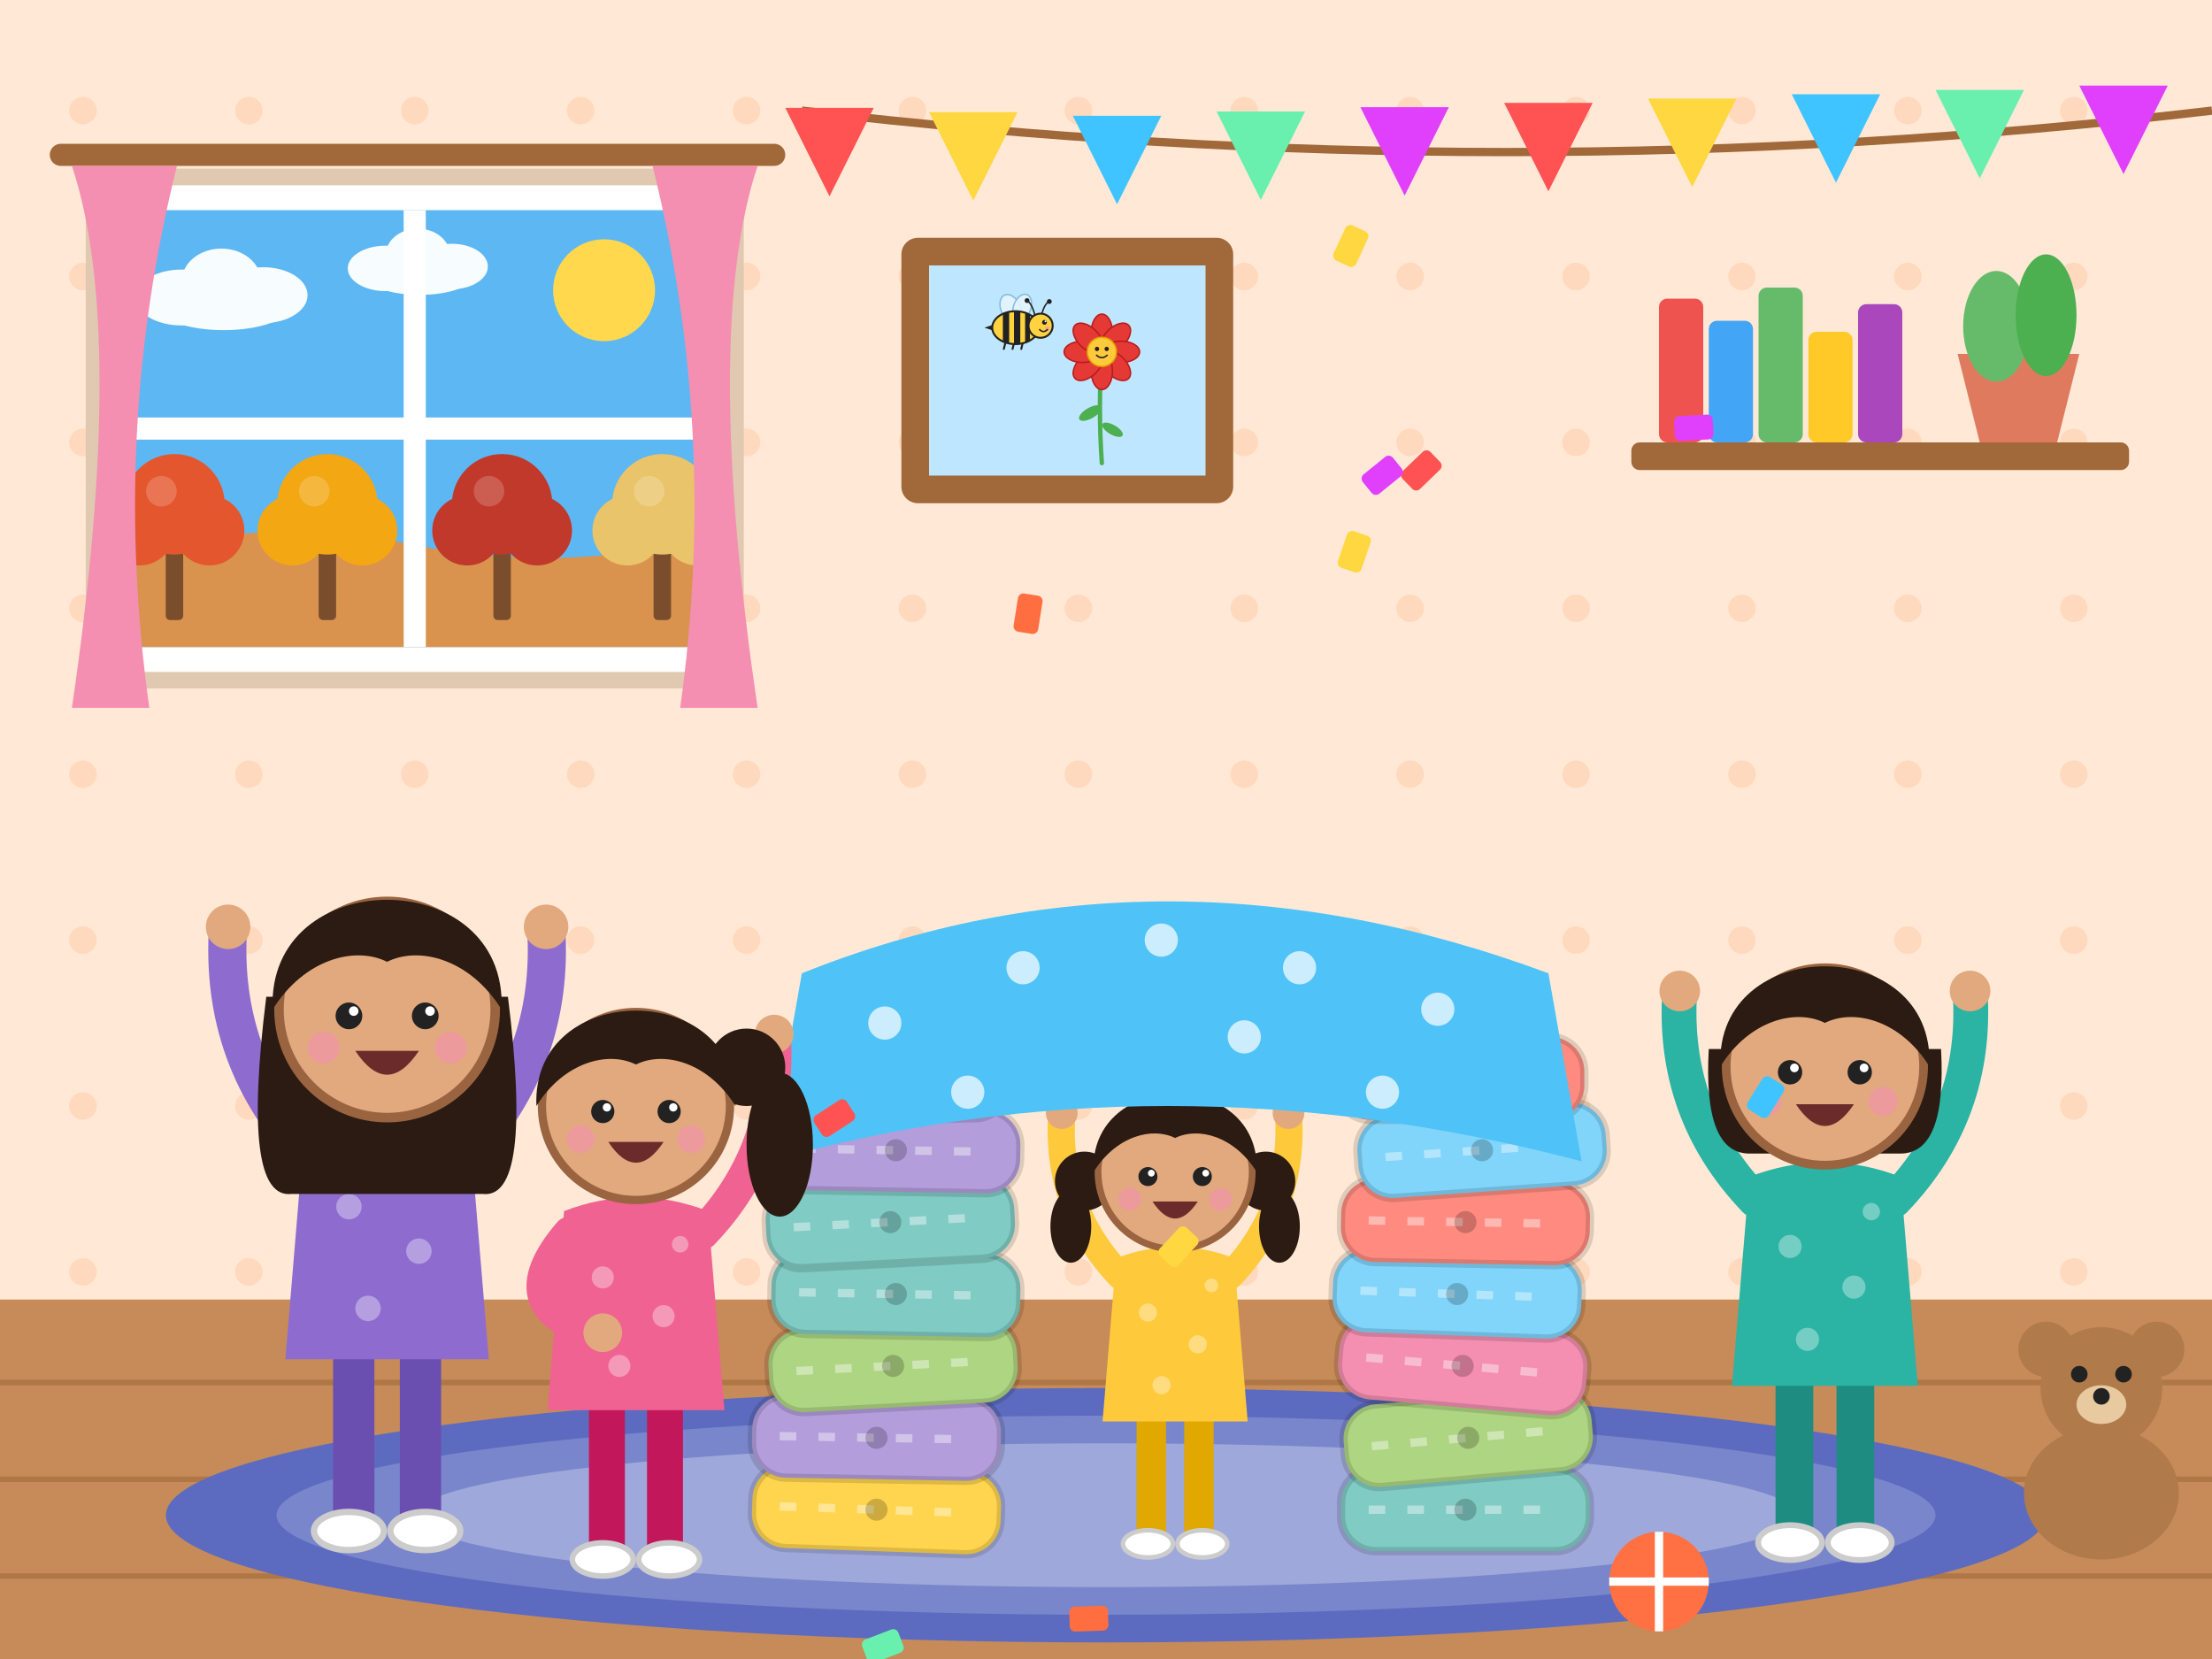
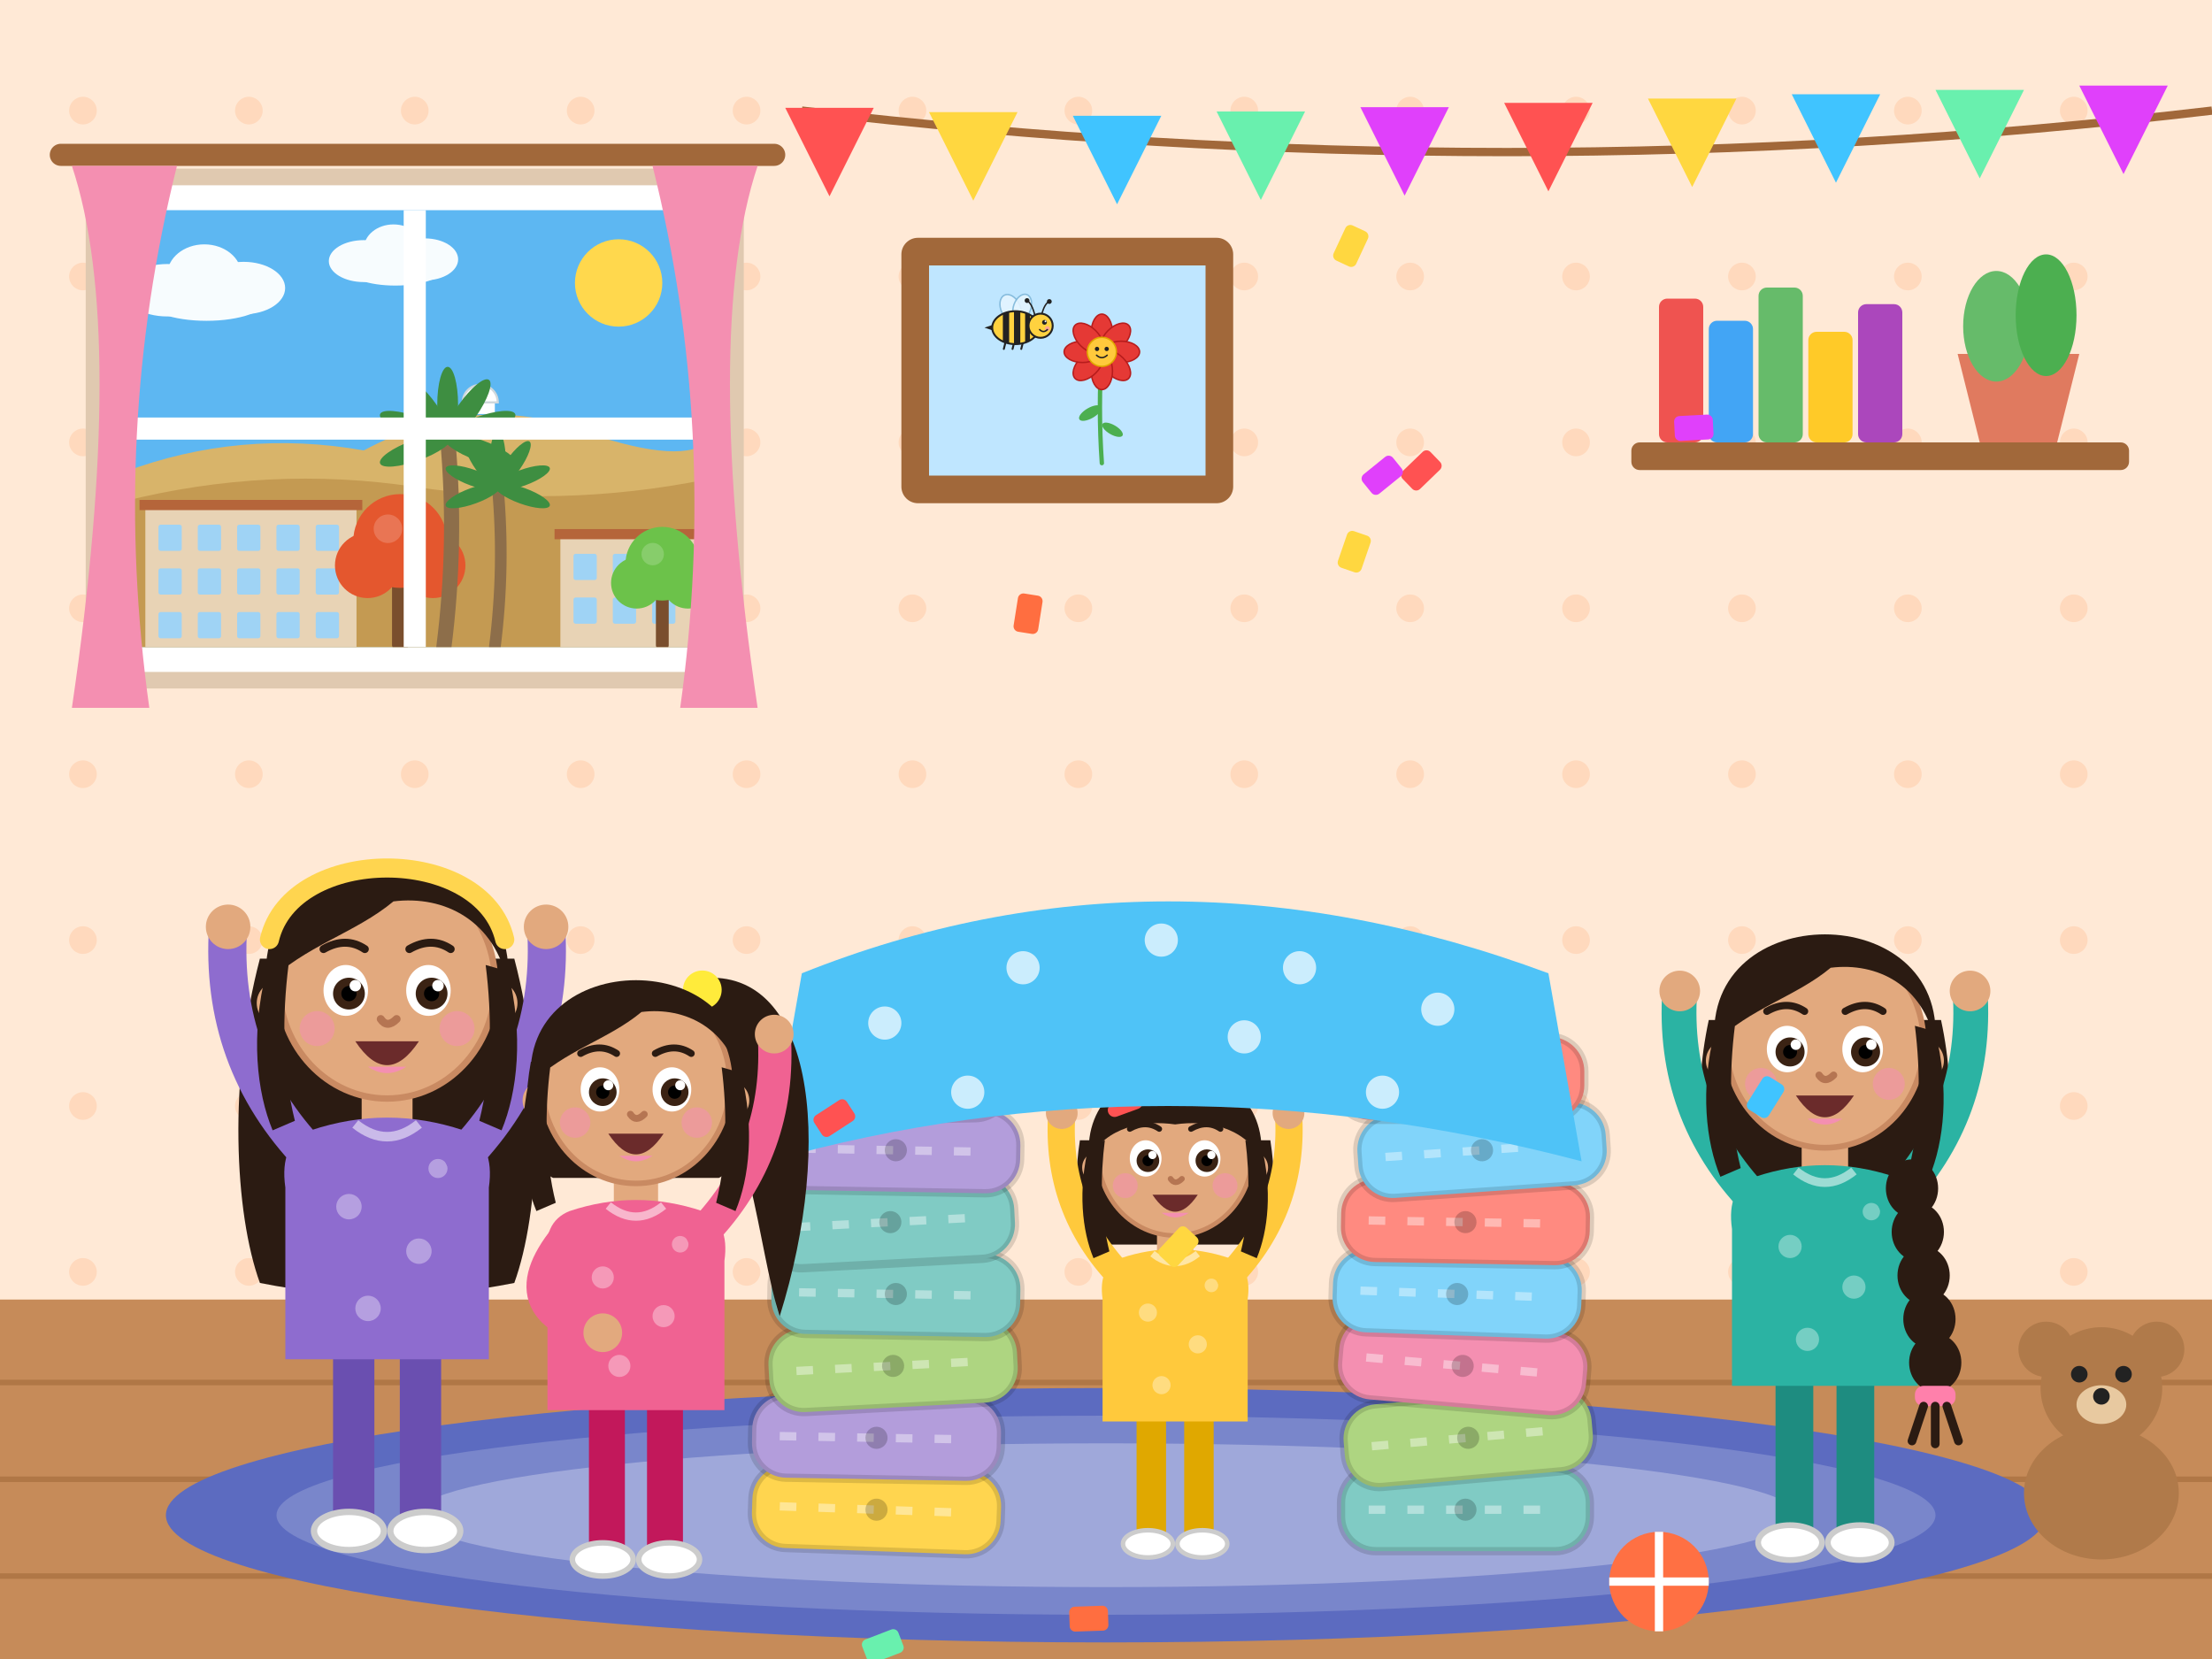
<svg xmlns="http://www.w3.org/2000/svg" viewBox="0 0 800 600">
  <rect width="800" height="600" fill="#FFE9D6" />
  <circle cx="30" cy="40" r="5" fill="#FFD9BD" />
  <circle cx="30" cy="100" r="5" fill="#FFD9BD" />
  <circle cx="30" cy="160" r="5" fill="#FFD9BD" />
  <circle cx="30" cy="220" r="5" fill="#FFD9BD" />
  <circle cx="30" cy="280" r="5" fill="#FFD9BD" />
  <circle cx="30" cy="340" r="5" fill="#FFD9BD" />
  <circle cx="30" cy="400" r="5" fill="#FFD9BD" />
  <circle cx="30" cy="460" r="5" fill="#FFD9BD" />
  <circle cx="90" cy="40" r="5" fill="#FFD9BD" />
  <circle cx="90" cy="100" r="5" fill="#FFD9BD" />
  <circle cx="90" cy="160" r="5" fill="#FFD9BD" />
  <circle cx="90" cy="220" r="5" fill="#FFD9BD" />
  <circle cx="90" cy="280" r="5" fill="#FFD9BD" />
  <circle cx="90" cy="340" r="5" fill="#FFD9BD" />
  <circle cx="90" cy="400" r="5" fill="#FFD9BD" />
  <circle cx="90" cy="460" r="5" fill="#FFD9BD" />
  <circle cx="150" cy="40" r="5" fill="#FFD9BD" />
  <circle cx="150" cy="100" r="5" fill="#FFD9BD" />
  <circle cx="150" cy="160" r="5" fill="#FFD9BD" />
  <circle cx="150" cy="220" r="5" fill="#FFD9BD" />
  <circle cx="150" cy="280" r="5" fill="#FFD9BD" />
  <circle cx="150" cy="340" r="5" fill="#FFD9BD" />
  <circle cx="150" cy="400" r="5" fill="#FFD9BD" />
  <circle cx="150" cy="460" r="5" fill="#FFD9BD" />
  <circle cx="210" cy="40" r="5" fill="#FFD9BD" />
  <circle cx="210" cy="100" r="5" fill="#FFD9BD" />
  <circle cx="210" cy="160" r="5" fill="#FFD9BD" />
  <circle cx="210" cy="220" r="5" fill="#FFD9BD" />
  <circle cx="210" cy="280" r="5" fill="#FFD9BD" />
  <circle cx="210" cy="340" r="5" fill="#FFD9BD" />
  <circle cx="210" cy="400" r="5" fill="#FFD9BD" />
  <circle cx="210" cy="460" r="5" fill="#FFD9BD" />
  <circle cx="270" cy="40" r="5" fill="#FFD9BD" />
  <circle cx="270" cy="100" r="5" fill="#FFD9BD" />
  <circle cx="270" cy="160" r="5" fill="#FFD9BD" />
  <circle cx="270" cy="220" r="5" fill="#FFD9BD" />
  <circle cx="270" cy="280" r="5" fill="#FFD9BD" />
  <circle cx="270" cy="340" r="5" fill="#FFD9BD" />
  <circle cx="270" cy="400" r="5" fill="#FFD9BD" />
  <circle cx="270" cy="460" r="5" fill="#FFD9BD" />
  <circle cx="330" cy="40" r="5" fill="#FFD9BD" />
  <circle cx="330" cy="100" r="5" fill="#FFD9BD" />
  <circle cx="330" cy="160" r="5" fill="#FFD9BD" />
  <circle cx="330" cy="220" r="5" fill="#FFD9BD" />
  <circle cx="330" cy="280" r="5" fill="#FFD9BD" />
  <circle cx="330" cy="340" r="5" fill="#FFD9BD" />
  <circle cx="330" cy="400" r="5" fill="#FFD9BD" />
  <circle cx="330" cy="460" r="5" fill="#FFD9BD" />
  <circle cx="390" cy="40" r="5" fill="#FFD9BD" />
  <circle cx="390" cy="100" r="5" fill="#FFD9BD" />
  <circle cx="390" cy="160" r="5" fill="#FFD9BD" />
  <circle cx="390" cy="220" r="5" fill="#FFD9BD" />
  <circle cx="390" cy="280" r="5" fill="#FFD9BD" />
  <circle cx="390" cy="340" r="5" fill="#FFD9BD" />
  <circle cx="390" cy="400" r="5" fill="#FFD9BD" />
  <circle cx="390" cy="460" r="5" fill="#FFD9BD" />
  <circle cx="450" cy="40" r="5" fill="#FFD9BD" />
  <circle cx="450" cy="100" r="5" fill="#FFD9BD" />
  <circle cx="450" cy="160" r="5" fill="#FFD9BD" />
  <circle cx="450" cy="220" r="5" fill="#FFD9BD" />
  <circle cx="450" cy="280" r="5" fill="#FFD9BD" />
  <circle cx="450" cy="340" r="5" fill="#FFD9BD" />
  <circle cx="450" cy="400" r="5" fill="#FFD9BD" />
  <circle cx="450" cy="460" r="5" fill="#FFD9BD" />
  <circle cx="510" cy="40" r="5" fill="#FFD9BD" />
  <circle cx="510" cy="100" r="5" fill="#FFD9BD" />
  <circle cx="510" cy="160" r="5" fill="#FFD9BD" />
  <circle cx="510" cy="220" r="5" fill="#FFD9BD" />
  <circle cx="510" cy="280" r="5" fill="#FFD9BD" />
  <circle cx="510" cy="340" r="5" fill="#FFD9BD" />
  <circle cx="510" cy="400" r="5" fill="#FFD9BD" />
  <circle cx="510" cy="460" r="5" fill="#FFD9BD" />
  <circle cx="570" cy="40" r="5" fill="#FFD9BD" />
  <circle cx="570" cy="100" r="5" fill="#FFD9BD" />
  <circle cx="570" cy="160" r="5" fill="#FFD9BD" />
  <circle cx="570" cy="220" r="5" fill="#FFD9BD" />
  <circle cx="570" cy="280" r="5" fill="#FFD9BD" />
  <circle cx="570" cy="340" r="5" fill="#FFD9BD" />
  <circle cx="570" cy="400" r="5" fill="#FFD9BD" />
  <circle cx="570" cy="460" r="5" fill="#FFD9BD" />
  <circle cx="630" cy="40" r="5" fill="#FFD9BD" />
  <circle cx="630" cy="100" r="5" fill="#FFD9BD" />
  <circle cx="630" cy="160" r="5" fill="#FFD9BD" />
  <circle cx="630" cy="220" r="5" fill="#FFD9BD" />
  <circle cx="630" cy="280" r="5" fill="#FFD9BD" />
  <circle cx="630" cy="340" r="5" fill="#FFD9BD" />
  <circle cx="630" cy="400" r="5" fill="#FFD9BD" />
  <circle cx="630" cy="460" r="5" fill="#FFD9BD" />
  <circle cx="690" cy="40" r="5" fill="#FFD9BD" />
  <circle cx="690" cy="100" r="5" fill="#FFD9BD" />
  <circle cx="690" cy="160" r="5" fill="#FFD9BD" />
  <circle cx="690" cy="220" r="5" fill="#FFD9BD" />
  <circle cx="690" cy="280" r="5" fill="#FFD9BD" />
  <circle cx="690" cy="340" r="5" fill="#FFD9BD" />
  <circle cx="690" cy="400" r="5" fill="#FFD9BD" />
  <circle cx="690" cy="460" r="5" fill="#FFD9BD" />
  <circle cx="750" cy="40" r="5" fill="#FFD9BD" />
  <circle cx="750" cy="100" r="5" fill="#FFD9BD" />
  <circle cx="750" cy="160" r="5" fill="#FFD9BD" />
  <circle cx="750" cy="220" r="5" fill="#FFD9BD" />
  <circle cx="750" cy="280" r="5" fill="#FFD9BD" />
  <circle cx="750" cy="340" r="5" fill="#FFD9BD" />
  <circle cx="750" cy="400" r="5" fill="#FFD9BD" />
  <circle cx="750" cy="460" r="5" fill="#FFD9BD" />
  <rect x="34" y="64" width="232" height="182" rx="8" fill="#fff" stroke="#E0C9B0" stroke-width="6" />
  <svg x="46" y="76" width="208" height="158" viewBox="0 0 800 600" preserveAspectRatio="xMidYMid slice">
    <rect width="800" height="600" fill="#5DB7F2" />
-     <circle cx="660" cy="110" r="70" fill="#FFD84D" />
-     <g transform="translate(80 120) scale(1.6)" fill="#fff" opacity=".95">
+     <circle cx="680" cy="100" r="60" fill="#FFD84D" />
+     <g transform="translate(60 110) scale(1.5)" fill="#fff" opacity=".95">
      <ellipse cx="0" cy="0" rx="40" ry="24" />
      <ellipse cx="34" cy="-14" rx="34" ry="28" />
      <ellipse cx="70" cy="-2" rx="38" ry="24" />
      <ellipse cx="36" cy="8" rx="56" ry="20" />
    </g>
-     <g transform="translate(360 80) scale(1.3)" fill="#fff" opacity=".95">
+     <g transform="translate(330 70) scale(1.2)" fill="#fff" opacity=".95">
      <ellipse cx="0" cy="0" rx="40" ry="24" />
      <ellipse cx="34" cy="-14" rx="34" ry="28" />
      <ellipse cx="70" cy="-2" rx="38" ry="24" />
      <ellipse cx="36" cy="8" rx="56" ry="20" />
    </g>
-     <path d="M0 470 Q200 420 400 460 T800 450 V600 H0Z" fill="#D9934E" />
-     <g transform="translate(70 560) scale(1.5)">
+     <path d="M0 360 Q160 300 330 330 Q480 250 620 300 T800 320 V600 H0Z" fill="#D8B46A" />
+     <path d="M0 400 Q200 350 400 380 T800 370 V600 H0Z" fill="#C49A52" />
+     <rect x="470" y="262" width="40" height="18" fill="#fff" />
+     <path d="M466 264 a24 24 0 0 1 48 0Z" fill="#fff" stroke="#CFD8DC" stroke-width="3" />
+     <rect x="30" y="410" width="290" height="190" fill="#E8D3B5" />
+     <rect x="22" y="398" width="306" height="14" fill="#B5653A" />
+     <rect x="48" y="432" width="32" height="36" rx="3" fill="#9FD3F5" />
+     <rect x="102" y="432" width="32" height="36" rx="3" fill="#9FD3F5" />
+     <rect x="156" y="432" width="32" height="36" rx="3" fill="#9FD3F5" />
+     <rect x="210" y="432" width="32" height="36" rx="3" fill="#9FD3F5" />
+     <rect x="264" y="432" width="32" height="36" rx="3" fill="#9FD3F5" />
+     <rect x="48" y="492" width="32" height="36" rx="3" fill="#9FD3F5" />
+     <rect x="102" y="492" width="32" height="36" rx="3" fill="#9FD3F5" />
+     <rect x="156" y="492" width="32" height="36" rx="3" fill="#9FD3F5" />
+     <rect x="210" y="492" width="32" height="36" rx="3" fill="#9FD3F5" />
+     <rect x="264" y="492" width="32" height="36" rx="3" fill="#9FD3F5" />
+     <rect x="48" y="552" width="32" height="36" rx="3" fill="#9FD3F5" />
+     <rect x="102" y="552" width="32" height="36" rx="3" fill="#9FD3F5" />
+     <rect x="156" y="552" width="32" height="36" rx="3" fill="#9FD3F5" />
+     <rect x="210" y="552" width="32" height="36" rx="3" fill="#9FD3F5" />
+     <rect x="264" y="552" width="32" height="36" rx="3" fill="#9FD3F5" />
+     <rect x="600" y="450" width="200" height="150" fill="#E8D3B5" />
+     <rect x="592" y="438" width="216" height="14" fill="#B5653A" />
+     <rect x="618" y="472" width="32" height="36" rx="3" fill="#9FD3F5" />
+     <rect x="672" y="472" width="32" height="36" rx="3" fill="#9FD3F5" />
+     <rect x="726" y="472" width="32" height="36" rx="3" fill="#9FD3F5" />
+     <rect x="618" y="532" width="32" height="36" rx="3" fill="#9FD3F5" />
+     <rect x="672" y="532" width="32" height="36" rx="3" fill="#9FD3F5" />
+     <rect x="726" y="532" width="32" height="36" rx="3" fill="#9FD3F5" />
+     <g transform="translate(380 600) scale(1.4)">
      <rect x="-8" y="-72" width="16" height="74" rx="4" fill="#7A4E2D" />
      <circle cx="0" cy="-104" r="46" fill="#E4572E" />
      <circle cx="-32" cy="-80" r="32" fill="#E4572E" />
      <circle cx="32" cy="-80" r="32" fill="#E4572E" />
      <circle cx="-12" cy="-116" r="14" fill="#fff" opacity=".18" />
    </g>
-     <g transform="translate(280 560) scale(1.5)">
+     <g transform="translate(440 600) scale(1.3)">
+       <path d="M0 0 Q14 -110 4 -220" fill="none" stroke="#8D6E4A" stroke-width="16" stroke-linecap="round" />
+       <g transform="translate(4 -220)">
+         <ellipse cx="0" cy="-36" rx="11" ry="40" transform="rotate(-110)" fill="#3E8E41" />
+         <ellipse cx="0" cy="-36" rx="11" ry="40" transform="rotate(-70)" fill="#3E8E41" />
+         <ellipse cx="0" cy="-36" rx="11" ry="40" transform="rotate(-35)" fill="#3E8E41" />
+         <ellipse cx="0" cy="-36" rx="11" ry="40" transform="rotate(0)" fill="#3E8E41" />
+         <ellipse cx="0" cy="-36" rx="11" ry="40" transform="rotate(35)" fill="#3E8E41" />
+         <ellipse cx="0" cy="-36" rx="11" ry="40" transform="rotate(70)" fill="#3E8E41" />
+         <ellipse cx="0" cy="-36" rx="11" ry="40" transform="rotate(110)" fill="#3E8E41" />
+       </g>
+     </g>
+     <g transform="translate(510 600) scale(1.0)">
+       <path d="M0 0 Q14 -110 4 -220" fill="none" stroke="#8D6E4A" stroke-width="16" stroke-linecap="round" />
+       <g transform="translate(4 -220)">
+         <ellipse cx="0" cy="-36" rx="11" ry="40" transform="rotate(-110)" fill="#3E8E41" />
+         <ellipse cx="0" cy="-36" rx="11" ry="40" transform="rotate(-70)" fill="#3E8E41" />
+         <ellipse cx="0" cy="-36" rx="11" ry="40" transform="rotate(-35)" fill="#3E8E41" />
+         <ellipse cx="0" cy="-36" rx="11" ry="40" transform="rotate(0)" fill="#3E8E41" />
+         <ellipse cx="0" cy="-36" rx="11" ry="40" transform="rotate(35)" fill="#3E8E41" />
+         <ellipse cx="0" cy="-36" rx="11" ry="40" transform="rotate(70)" fill="#3E8E41" />
+         <ellipse cx="0" cy="-36" rx="11" ry="40" transform="rotate(110)" fill="#3E8E41" />
+       </g>
+     </g>
+     <g transform="translate(740 600) scale(1.1)">
      <rect x="-8" y="-72" width="16" height="74" rx="4" fill="#7A4E2D" />
-       <circle cx="0" cy="-104" r="46" fill="#F3A712" />
-       <circle cx="-32" cy="-80" r="32" fill="#F3A712" />
-       <circle cx="32" cy="-80" r="32" fill="#F3A712" />
-       <circle cx="-12" cy="-116" r="14" fill="#fff" opacity=".18" />
-     </g>
-     <g transform="translate(520 560) scale(1.5)">
-       <rect x="-8" y="-72" width="16" height="74" rx="4" fill="#7A4E2D" />
-       <circle cx="0" cy="-104" r="46" fill="#C0392B" />
-       <circle cx="-32" cy="-80" r="32" fill="#C0392B" />
-       <circle cx="32" cy="-80" r="32" fill="#C0392B" />
-       <circle cx="-12" cy="-116" r="14" fill="#fff" opacity=".18" />
-     </g>
-     <g transform="translate(740 560) scale(1.5)">
-       <rect x="-8" y="-72" width="16" height="74" rx="4" fill="#7A4E2D" />
-       <circle cx="0" cy="-104" r="46" fill="#E9C46A" />
-       <circle cx="-32" cy="-80" r="32" fill="#E9C46A" />
-       <circle cx="32" cy="-80" r="32" fill="#E9C46A" />
+       <circle cx="0" cy="-104" r="46" fill="#6CC24A" />
+       <circle cx="-32" cy="-80" r="32" fill="#6CC24A" />
+       <circle cx="32" cy="-80" r="32" fill="#6CC24A" />
      <circle cx="-12" cy="-116" r="14" fill="#fff" opacity=".18" />
    </g>
  </svg>
  <path d="M150 76 V234 M46 155 H254" stroke="#fff" stroke-width="8" />
  <path d="M22 56 H280" stroke="#A1683A" stroke-width="8" stroke-linecap="round" />
  <path d="M26 60 q20 60 0 196 h28 q-14 -100 10 -196Z" fill="#F48FB1" />
  <path d="M274 60 q-20 60 0 196 h-28 q14 -100 -10 -196Z" fill="#F48FB1" />
  <path d="M290 40 Q545 70 800 40" fill="none" stroke="#A1683A" stroke-width="3" />
  <polygon points="284,39.0 316,39.0 300,71.0" fill="#FF5252" />
  <polygon points="336,40.56 368,40.56 352,72.56" fill="#FFD740" />
  <polygon points="388,41.88 420,41.88 404,73.88" fill="#40C4FF" />
  <polygon points="440,40.32 472,40.32 456,72.32" fill="#69F0AE" />
  <polygon points="492,38.76 524,38.76 508,70.76" fill="#E040FB" />
  <polygon points="544,37.2 576,37.2 560,69.2" fill="#FF5252" />
  <polygon points="596,35.64 628,35.64 612,67.64" fill="#FFD740" />
  <polygon points="648,34.08 680,34.08 664,66.08" fill="#40C4FF" />
  <polygon points="700,32.52 732,32.52 716,64.52" fill="#69F0AE" />
  <polygon points="752,30.96 784,30.96 768,62.96" fill="#E040FB" />
  <rect x="326" y="86" width="120" height="96" rx="6" fill="#A1683A" />
  <rect x="336" y="96" width="100" height="76" fill="#BFE6FF" />
  <g transform="translate(336 96) scale(0.125)">
    <g transform="translate(500 250) scale(1.4)">
      <path d="M0 0 Q-8 115.0 0 230" fill="none" stroke="#4CAF50" stroke-width="9" stroke-linecap="round" />
      <ellipse cx="-24" cy="126.5" rx="26" ry="11" transform="rotate(-30 -24 126.5)" fill="#4CAF50" />
      <ellipse cx="22" cy="161.0" rx="24" ry="10" transform="rotate(30 22 161.0)" fill="#4CAF50" />
      <ellipse cx="0" cy="-40" rx="22" ry="38" transform="rotate(0)" fill="#E53935" stroke="#B71C1C" stroke-width="3" />
      <ellipse cx="0" cy="-40" rx="22" ry="38" transform="rotate(45)" fill="#E53935" stroke="#B71C1C" stroke-width="3" />
      <ellipse cx="0" cy="-40" rx="22" ry="38" transform="rotate(90)" fill="#E53935" stroke="#B71C1C" stroke-width="3" />
      <ellipse cx="0" cy="-40" rx="22" ry="38" transform="rotate(135)" fill="#E53935" stroke="#B71C1C" stroke-width="3" />
      <ellipse cx="0" cy="-40" rx="22" ry="38" transform="rotate(180)" fill="#E53935" stroke="#B71C1C" stroke-width="3" />
      <ellipse cx="0" cy="-40" rx="22" ry="38" transform="rotate(225)" fill="#E53935" stroke="#B71C1C" stroke-width="3" />
      <ellipse cx="0" cy="-40" rx="22" ry="38" transform="rotate(270)" fill="#E53935" stroke="#B71C1C" stroke-width="3" />
      <ellipse cx="0" cy="-40" rx="22" ry="38" transform="rotate(315)" fill="#E53935" stroke="#B71C1C" stroke-width="3" />
      <circle cx="0" cy="0" r="30" fill="#FFC93C" stroke="#E0A800" stroke-width="3" />
      <circle cx="-10" cy="-6" r="4.5" fill="#222" />
      <circle cx="10" cy="-6" r="4.5" fill="#222" />
      <path d="M-11 7 Q0 17 11 7" fill="none" stroke="#222" stroke-width="3" stroke-linecap="round" />
    </g>
    <g transform="translate(250 180) scale(1.4 1.4)">
      <defs>
        <clipPath id="beebody23">
          <ellipse cx="0" cy="0" rx="48" ry="34" />
        </clipPath>
      </defs>
      <ellipse cx="-10" cy="-40" rx="20" ry="30" transform="rotate(-25 -10 -40)" fill="#E3F4FF" opacity=".9" stroke="#7FB7D9" stroke-width="3" />
      <ellipse cx="14" cy="-42" rx="18" ry="28" transform="rotate(20 14 -42)" fill="#E3F4FF" opacity=".9" stroke="#7FB7D9" stroke-width="3" />
      <path d="M-20 28 L-24 44" stroke="#222" stroke-width="4" stroke-linecap="round" />
      <path d="M-2 28 L-6 44" stroke="#222" stroke-width="4" stroke-linecap="round" />
      <path d="M16 28 L12 44" stroke="#222" stroke-width="4" stroke-linecap="round" />
      <polygon points="-46,-6 -64,0 -46,6" fill="#222" />
      <ellipse cx="0" cy="0" rx="48" ry="34" fill="#FFD23F" />
      <g clip-path="url(#beebody23)">
        <rect x="-26" y="-40" width="13" height="80" fill="#222" />
        <rect x="-3" y="-40" width="13" height="80" fill="#222" />
        <rect x="20" y="-40" width="10" height="80" fill="#222" />
      </g>
      <ellipse cx="0" cy="0" rx="48" ry="34" fill="none" stroke="#222" stroke-width="4" />
      <path d="M40 -26 Q34 -50 24 -56" fill="none" stroke="#222" stroke-width="3" />
      <circle cx="24" cy="-56" r="5" fill="#222" />
      <path d="M54 -26 Q60 -50 70 -54" fill="none" stroke="#222" stroke-width="3" />
      <circle cx="70" cy="-54" r="5" fill="#222" />
      <circle cx="52" cy="-4" r="25" fill="#FFD23F" stroke="#222" stroke-width="4" />
      <circle cx="60" cy="-11" r="5" fill="#222" />
      <circle cx="62" cy="-13" r="1.8" fill="#fff" />
      <circle cx="66" cy="2" r="5" fill="#FF9AA8" opacity=".8" />
      <path d="M50 4 Q58 12 66 4" fill="none" stroke="#222" stroke-width="3" stroke-linecap="round" />
    </g>
  </g>
  <rect x="590" y="160" width="180" height="10" rx="3" fill="#A1683A" />
  <rect x="600" y="108" width="16" height="52" rx="3" fill="#EF5350" />
  <rect x="618" y="116" width="16" height="44" rx="3" fill="#42A5F5" />
  <rect x="636" y="104" width="16" height="56" rx="3" fill="#66BB6A" />
  <rect x="654" y="120" width="16" height="40" rx="3" fill="#FFCA28" />
  <rect x="672" y="110" width="16" height="50" rx="3" fill="#AB47BC" />
  <path d="M716 160 L708 128 H752 L744 160Z" fill="#E07A5F" />
  <ellipse cx="722" cy="118" rx="12" ry="20" fill="#66BB6A" />
  <ellipse cx="740" cy="114" rx="11" ry="22" fill="#4CAF50" />
  <rect y="470" width="800" height="130" fill="#C68B59" />
  <path d="M0 500 H800" stroke="#B07746" stroke-width="2" />
  <path d="M0 535 H800" stroke="#B07746" stroke-width="2" />
  <path d="M0 570 H800" stroke="#B07746" stroke-width="2" />
  <ellipse cx="400" cy="548" rx="340" ry="46" fill="#5C6BC0" />
  <ellipse cx="400" cy="548" rx="300" ry="36" fill="#7986CB" />
  <ellipse cx="400" cy="548" rx="250" ry="26" fill="#9FA8DA" />
  <g transform="translate(425 560) scale(0.82)">
+     <g transform="translate(0 -174)">
+       <g fill="#2B1B12">
+         <path d="M-42 -6 C-46 20 -42 38 -30 40 L30 40 C42 38 46 20 42 -6Z" />
+       </g>
+     </g>
    <rect x="-17" y="-62" width="13" height="60" rx="5" fill="#E0A800" />
    <rect x="4" y="-62" width="13" height="60" rx="5" fill="#E0A800" />
    <ellipse cx="-12" cy="-2" rx="11" ry="6" fill="#fff" stroke="#ccc" stroke-width="2" />
    <ellipse cx="12" cy="-2" rx="11" ry="6" fill="#fff" stroke="#ccc" stroke-width="2" />
-     <path d="M-26 -128 Q0 -138 26 -128 L32 -56 L-32 -56Z" fill="#FFC93C" />
+     <rect x="-8" y="-150" width="16" height="26" rx="6" fill="#E2A97E" />
+     <path d="M-24 -128 Q0 -136 24 -128 Q34 -124 32 -110 L32 -56 L-32 -56 L-32 -110 Q-34 -124 -24 -128Z" fill="#FFC93C" />
+     <path d="M-10 -130 Q0 -122 10 -130" fill="none" stroke="#ffffff88" stroke-width="3" />
    <g fill="#fff" opacity=".35">
      <circle cx="-12" cy="-104" r="4" />
      <circle cx="10" cy="-90" r="4" />
      <circle cx="-6" cy="-72" r="4" />
      <circle cx="16" cy="-116" r="3" />
    </g>
    <path d="M-24 -120 Q-52.8 -150 -50 -192" fill="none" stroke="#FFC93C" stroke-width="12" stroke-linecap="round" />
    <circle cx="-50" cy="-192" r="7" fill="#E2A97E" />
    <path d="M24 -120 Q52.8 -150 50 -192" fill="none" stroke="#FFC93C" stroke-width="12" stroke-linecap="round" />
    <circle cx="50" cy="-192" r="7" fill="#E2A97E" />
-     <g transform="translate(0 -166)">
-       <g fill="#2B1B12">
-         <circle cx="-40" cy="4" r="13" />
-         <circle cx="40" cy="4" r="13" />
-         <ellipse cx="-46" cy="24" rx="9" ry="16" />
-         <ellipse cx="46" cy="24" rx="9" ry="16" />
-       </g>
-       <circle r="34" fill="#E2A97E" stroke="#9A6440" stroke-width="3" />
-       <path d="M-36 0 C-38 -46 38 -46 36 0 C26 -16 10 -20 0 -15 C-10 -20 -26 -16 -36 0Z" fill="#2B1B12" />
-       <circle cx="-12" cy="2" r="4.2" fill="#222" />
-       <circle cx="12" cy="2" r="4.2" fill="#222" />
-       <circle cx="-10.5" cy="0.5" r="1.5" fill="#fff" />
-       <circle cx="13.5" cy="0.5" r="1.5" fill="#fff" />
-       <circle cx="-20" cy="12" r="5" fill="#F48FB1" opacity=".6" />
-       <circle cx="20" cy="12" r="5" fill="#F48FB1" opacity=".6" />
-       <path d="M-10 13 Q0 28 10 13Z" fill="#6B2B2B" />
+     <g transform="translate(0 -174)">
+       <circle cx="-34" cy="6" r="7" fill="#E2A97E" />
+       <circle cx="34" cy="6" r="7" fill="#E2A97E" />
+       <ellipse rx="34" ry="36" fill="#E2A97E" stroke="#C98A62" stroke-width="2" />
+       <path d="M-20 -11 q7 -4 13 0 M7 -11 q7 -4 13 0" fill="none" stroke="#2B1B12" stroke-width="2.5" stroke-linecap="round" />
+       <ellipse cx="-13" cy="2" rx="7" ry="8" fill="#fff" />
+       <circle cx="-12" cy="3" r="5" fill="#3B2314" />
+       <circle cx="-12" cy="3" r="2.4" fill="#000" />
+       <circle cx="-10" cy="0.5" r="1.8" fill="#fff" />
+       <ellipse cx="13" cy="2" rx="7" ry="8" fill="#fff" />
+       <circle cx="14" cy="3" r="5" fill="#3B2314" />
+       <circle cx="14" cy="3" r="2.4" fill="#000" />
+       <circle cx="16" cy="0.5" r="1.8" fill="#fff" />
+       <path d="M-2 11 q2 3 5 0" fill="none" stroke="#B57552" stroke-width="2.5" stroke-linecap="round" />
+       <circle cx="-22" cy="14" r="5.5" fill="#F48FB1" opacity=".55" />
+       <circle cx="22" cy="14" r="5.5" fill="#F48FB1" opacity=".55" />
+       <path d="M-10 18 Q0 33 10 18Z" fill="#6B2B2B" />
+       <path d="M-6 26 Q0 30 6 26" fill="#F48FB1" />
+       <g fill="#2B1B12">
+         <path d="M-38 2 C-42 -50 42 -50 38 2 C30 -12 14 -15 0 -13 C-14 -15 -30 -12 -38 2Z" />
+         <path d="M-38 -4 C-43 16 -41 34 -36 46 L-29 43 C-33 27 -33 10 -31 -6Z" />
+         <path d="M38 -4 C43 16 41 34 36 46 L29 43 C33 27 33 10 31 -6Z" />
+       </g>
+       <rect x="-30" y="-24" width="16" height="6" rx="3" fill="#FF5252" transform="rotate(-20 -22 -21)" />
    </g>
  </g>
  <g transform="translate(317 546) rotate(2)">
    <rect x="-45.0" y="-15.0" width="90" height="30" rx="12.5" fill="#FFD54F" stroke="#00000022" stroke-width="3" />
    <path d="M-35.0 0 H35.0" stroke="#ffffff66" stroke-width="3" stroke-dasharray="6 8" />
    <circle r="4" fill="#00000033" />
  </g>
  <g transform="translate(317 520) rotate(1)">
    <rect x="-45.0" y="-15.0" width="90" height="30" rx="12.5" fill="#B39DDB" stroke="#00000022" stroke-width="3" />
    <path d="M-35.0 0 H35.0" stroke="#ffffff66" stroke-width="3" stroke-dasharray="6 8" />
    <circle r="4" fill="#00000033" />
  </g>
  <g transform="translate(323 494) rotate(-3)">
    <rect x="-45.0" y="-15.0" width="90" height="30" rx="12.5" fill="#AED581" stroke="#00000022" stroke-width="3" />
    <path d="M-35.0 0 H35.0" stroke="#ffffff66" stroke-width="3" stroke-dasharray="6 8" />
    <circle r="4" fill="#00000033" />
  </g>
  <g transform="translate(324 468) rotate(1)">
    <rect x="-45.0" y="-15.0" width="90" height="30" rx="12.5" fill="#80CBC4" stroke="#00000022" stroke-width="3" />
    <path d="M-35.0 0 H35.0" stroke="#ffffff66" stroke-width="3" stroke-dasharray="6 8" />
    <circle r="4" fill="#00000033" />
  </g>
  <g transform="translate(322 442) rotate(-3)">
    <rect x="-45.0" y="-15.0" width="90" height="30" rx="12.5" fill="#80CBC4" stroke="#00000022" stroke-width="3" />
    <path d="M-35.0 0 H35.0" stroke="#ffffff66" stroke-width="3" stroke-dasharray="6 8" />
    <circle r="4" fill="#00000033" />
  </g>
  <g transform="translate(324 416) rotate(1)">
    <rect x="-45.0" y="-15.0" width="90" height="30" rx="12.5" fill="#B39DDB" stroke="#00000022" stroke-width="3" />
    <path d="M-35.0 0 H35.0" stroke="#ffffff66" stroke-width="3" stroke-dasharray="6 8" />
    <circle r="4" fill="#00000033" />
  </g>
  <g transform="translate(320 390) rotate(-1)">
    <rect x="-45.0" y="-15.0" width="90" height="30" rx="12.5" fill="#F48FB1" stroke="#00000022" stroke-width="3" />
    <path d="M-35.0 0 H35.0" stroke="#ffffff66" stroke-width="3" stroke-dasharray="6 8" />
    <circle r="4" fill="#00000033" />
  </g>
  <g transform="translate(530 546) rotate(0)">
    <rect x="-45.0" y="-15.0" width="90" height="30" rx="12.5" fill="#80CBC4" stroke="#00000022" stroke-width="3" />
    <path d="M-35.0 0 H35.0" stroke="#ffffff66" stroke-width="3" stroke-dasharray="6 8" />
    <circle r="4" fill="#00000033" />
  </g>
  <g transform="translate(531 520) rotate(-5)">
    <rect x="-45.0" y="-15.0" width="90" height="30" rx="12.5" fill="#AED581" stroke="#00000022" stroke-width="3" />
    <path d="M-35.0 0 H35.0" stroke="#ffffff66" stroke-width="3" stroke-dasharray="6 8" />
    <circle r="4" fill="#00000033" />
  </g>
  <g transform="translate(529 494) rotate(5)">
    <rect x="-45.0" y="-15.0" width="90" height="30" rx="12.5" fill="#F48FB1" stroke="#00000022" stroke-width="3" />
    <path d="M-35.0 0 H35.0" stroke="#ffffff66" stroke-width="3" stroke-dasharray="6 8" />
    <circle r="4" fill="#00000033" />
  </g>
  <g transform="translate(527 468) rotate(2)">
    <rect x="-45.0" y="-15.0" width="90" height="30" rx="12.5" fill="#81D4FA" stroke="#00000022" stroke-width="3" />
    <path d="M-35.0 0 H35.0" stroke="#ffffff66" stroke-width="3" stroke-dasharray="6 8" />
    <circle r="4" fill="#00000033" />
  </g>
  <g transform="translate(530 442) rotate(1)">
    <rect x="-45.0" y="-15.0" width="90" height="30" rx="12.5" fill="#FF8A80" stroke="#00000022" stroke-width="3" />
    <path d="M-35.0 0 H35.0" stroke="#ffffff66" stroke-width="3" stroke-dasharray="6 8" />
    <circle r="4" fill="#00000033" />
  </g>
  <g transform="translate(536 416) rotate(-4)">
    <rect x="-45.0" y="-15.0" width="90" height="30" rx="12.5" fill="#81D4FA" stroke="#00000022" stroke-width="3" />
    <path d="M-35.0 0 H35.0" stroke="#ffffff66" stroke-width="3" stroke-dasharray="6 8" />
    <circle r="4" fill="#00000033" />
  </g>
  <g transform="translate(528 390) rotate(0)">
    <rect x="-45.0" y="-15.0" width="90" height="30" rx="12.5" fill="#FF8A80" stroke="#00000022" stroke-width="3" />
    <path d="M-35.0 0 H35.0" stroke="#ffffff66" stroke-width="3" stroke-dasharray="6 8" />
    <circle r="4" fill="#00000033" />
  </g>
  <path d="M290 352 Q420 300 560 352 L572 420 Q420 380 278 420Z" fill="#4FC3F7" />
  <circle cx="320" cy="370" r="6" fill="#fff" opacity=".7" />
  <circle cx="370" cy="350" r="6" fill="#fff" opacity=".7" />
  <circle cx="420" cy="340" r="6" fill="#fff" opacity=".7" />
  <circle cx="470" cy="350" r="6" fill="#fff" opacity=".7" />
  <circle cx="520" cy="365" r="6" fill="#fff" opacity=".7" />
  <circle cx="350" cy="395" r="6" fill="#fff" opacity=".7" />
  <circle cx="450" cy="375" r="6" fill="#fff" opacity=".7" />
  <circle cx="500" cy="395" r="6" fill="#fff" opacity=".7" />
  <g transform="translate(140 556) scale(1.15)">
+     <g transform="translate(0 -174)">
+       <g fill="#2B1B12">
+         <path d="M-40 -8 C-50 30 -48 72 -40 94 Q0 102 40 94 C48 72 50 30 40 -8Z" />
+       </g>
+     </g>
    <rect x="-17" y="-62" width="13" height="60" rx="5" fill="#6A4FB0" />
    <rect x="4" y="-62" width="13" height="60" rx="5" fill="#6A4FB0" />
    <ellipse cx="-12" cy="-2" rx="11" ry="6" fill="#fff" stroke="#ccc" stroke-width="2" />
    <ellipse cx="12" cy="-2" rx="11" ry="6" fill="#fff" stroke="#ccc" stroke-width="2" />
-     <path d="M-26 -128 Q0 -138 26 -128 L32 -56 L-32 -56Z" fill="#8E6CCF" />
+     <rect x="-8" y="-150" width="16" height="26" rx="6" fill="#E2A97E" />
+     <path d="M-24 -128 Q0 -136 24 -128 Q34 -124 32 -110 L32 -56 L-32 -56 L-32 -110 Q-34 -124 -24 -128Z" fill="#8E6CCF" />
+     <path d="M-10 -130 Q0 -122 10 -130" fill="none" stroke="#ffffff88" stroke-width="3" />
    <g fill="#fff" opacity=".35">
      <circle cx="-12" cy="-104" r="4" />
      <circle cx="10" cy="-90" r="4" />
      <circle cx="-6" cy="-72" r="4" />
      <circle cx="16" cy="-116" r="3" />
    </g>
    <path d="M-24 -120 Q-52.8 -150 -50 -192" fill="none" stroke="#8E6CCF" stroke-width="12" stroke-linecap="round" />
    <circle cx="-50" cy="-192" r="7" fill="#E2A97E" />
    <path d="M24 -120 Q52.8 -150 50 -192" fill="none" stroke="#8E6CCF" stroke-width="12" stroke-linecap="round" />
    <circle cx="50" cy="-192" r="7" fill="#E2A97E" />
-     <g transform="translate(0 -166)">
-       <g fill="#2B1B12">
-         <path d="M-38 -4 Q-46 60 -30 58 L30 58 Q46 60 38 -4Z" />
-       </g>
-       <circle r="34" fill="#E2A97E" stroke="#9A6440" stroke-width="3" />
-       <path d="M-36 0 C-38 -46 38 -46 36 0 C26 -16 10 -20 0 -15 C-10 -20 -26 -16 -36 0Z" fill="#2B1B12" />
-       <circle cx="-12" cy="2" r="4.2" fill="#222" />
-       <circle cx="12" cy="2" r="4.2" fill="#222" />
-       <circle cx="-10.5" cy="0.5" r="1.5" fill="#fff" />
-       <circle cx="13.5" cy="0.5" r="1.5" fill="#fff" />
-       <circle cx="-20" cy="12" r="5" fill="#F48FB1" opacity=".6" />
-       <circle cx="20" cy="12" r="5" fill="#F48FB1" opacity=".6" />
-       <path d="M-10 13 Q0 28 10 13Z" fill="#6B2B2B" />
+     <g transform="translate(0 -174)">
+       <circle cx="-34" cy="6" r="7" fill="#E2A97E" />
+       <circle cx="34" cy="6" r="7" fill="#E2A97E" />
+       <ellipse rx="34" ry="36" fill="#E2A97E" stroke="#C98A62" stroke-width="2" />
+       <path d="M-20 -11 q7 -4 13 0 M7 -11 q7 -4 13 0" fill="none" stroke="#2B1B12" stroke-width="2.5" stroke-linecap="round" />
+       <ellipse cx="-13" cy="2" rx="7" ry="8" fill="#fff" />
+       <circle cx="-12" cy="3" r="5" fill="#3B2314" />
+       <circle cx="-12" cy="3" r="2.4" fill="#000" />
+       <circle cx="-10" cy="0.5" r="1.8" fill="#fff" />
+       <ellipse cx="13" cy="2" rx="7" ry="8" fill="#fff" />
+       <circle cx="14" cy="3" r="5" fill="#3B2314" />
+       <circle cx="14" cy="3" r="2.4" fill="#000" />
+       <circle cx="16" cy="0.5" r="1.8" fill="#fff" />
+       <path d="M-2 11 q2 3 5 0" fill="none" stroke="#B57552" stroke-width="2.5" stroke-linecap="round" />
+       <circle cx="-22" cy="14" r="5.5" fill="#F48FB1" opacity=".55" />
+       <circle cx="22" cy="14" r="5.5" fill="#F48FB1" opacity=".55" />
+       <path d="M-10 18 Q0 33 10 18Z" fill="#6B2B2B" />
+       <path d="M-6 26 Q0 30 6 26" fill="#F48FB1" />
+       <g fill="#2B1B12">
+         <path d="M-38 0 C-42 -50 42 -50 38 0 C34 -20 18 -28 2 -26 C-10 -16 -26 -12 -38 0Z" />
+         <path d="M-38 -4 C-43 16 -41 34 -36 46 L-29 43 C-33 27 -33 10 -31 -6Z" />
+         <path d="M38 -4 C43 16 41 34 36 46 L29 43 C33 27 33 10 31 -6Z" />
+       </g>
+       <path d="M-37 -14 C-30 -44 30 -44 37 -14" fill="none" stroke="#FFD54F" stroke-width="6" stroke-linecap="round" />
    </g>
  </g>
  <g transform="translate(230 566) scale(1.0)">
+     <g transform="translate(0 -174)">
+       <g fill="#2B1B12">
+         <path d="M-38 -8 C-42 14 -38 30 -30 34 L30 34 C38 30 42 14 38 -8Z" />
+         <path d="M22 -38 C64 -44 72 20 52 84 C44 60 42 12 18 -18Z" />
+       </g>
+       <circle cx="24" cy="-34" r="7" fill="#FFEB3B" />
+     </g>
    <rect x="-17" y="-62" width="13" height="60" rx="5" fill="#C2185B" />
    <rect x="4" y="-62" width="13" height="60" rx="5" fill="#C2185B" />
    <ellipse cx="-12" cy="-2" rx="11" ry="6" fill="#fff" stroke="#ccc" stroke-width="2" />
    <ellipse cx="12" cy="-2" rx="11" ry="6" fill="#fff" stroke="#ccc" stroke-width="2" />
-     <path d="M-26 -128 Q0 -138 26 -128 L32 -56 L-32 -56Z" fill="#F06292" />
+     <rect x="-8" y="-150" width="16" height="26" rx="6" fill="#E2A97E" />
+     <path d="M-24 -128 Q0 -136 24 -128 Q34 -124 32 -110 L32 -56 L-32 -56 L-32 -110 Q-34 -124 -24 -128Z" fill="#F06292" />
+     <path d="M-10 -130 Q0 -122 10 -130" fill="none" stroke="#ffffff88" stroke-width="3" />
    <g fill="#fff" opacity=".35">
      <circle cx="-12" cy="-104" r="4" />
      <circle cx="10" cy="-90" r="4" />
      <circle cx="-6" cy="-72" r="4" />
      <circle cx="16" cy="-116" r="3" />
    </g>
    <path d="M-24 -120 Q-48.0 -92 -12 -84" fill="none" stroke="#F06292" stroke-width="12" stroke-linecap="round" />
    <circle cx="-12" cy="-84" r="7" fill="#E2A97E" />
    <path d="M24 -120 Q52.8 -150 50 -192" fill="none" stroke="#F06292" stroke-width="12" stroke-linecap="round" />
    <circle cx="50" cy="-192" r="7" fill="#E2A97E" />
-     <g transform="translate(0 -166)">
-       <g fill="#2B1B12">
-         <circle cx="40" cy="-14" r="14" />
-         <ellipse cx="52" cy="14" rx="12" ry="26" />
-       </g>
-       <circle r="34" fill="#E2A97E" stroke="#9A6440" stroke-width="3" />
-       <path d="M-36 0 C-38 -46 38 -46 36 0 C26 -16 10 -20 0 -15 C-10 -20 -26 -16 -36 0Z" fill="#2B1B12" />
-       <circle cx="-12" cy="2" r="4.2" fill="#222" />
-       <circle cx="12" cy="2" r="4.2" fill="#222" />
-       <circle cx="-10.5" cy="0.5" r="1.5" fill="#fff" />
-       <circle cx="13.5" cy="0.5" r="1.5" fill="#fff" />
-       <circle cx="-20" cy="12" r="5" fill="#F48FB1" opacity=".6" />
-       <circle cx="20" cy="12" r="5" fill="#F48FB1" opacity=".6" />
-       <path d="M-10 13 Q0 28 10 13Z" fill="#6B2B2B" />
+     <g transform="translate(0 -174)">
+       <circle cx="-34" cy="6" r="7" fill="#E2A97E" />
+       <circle cx="34" cy="6" r="7" fill="#E2A97E" />
+       <ellipse rx="34" ry="36" fill="#E2A97E" stroke="#C98A62" stroke-width="2" />
+       <path d="M-20 -11 q7 -4 13 0 M7 -11 q7 -4 13 0" fill="none" stroke="#2B1B12" stroke-width="2.5" stroke-linecap="round" />
+       <ellipse cx="-13" cy="2" rx="7" ry="8" fill="#fff" />
+       <circle cx="-12" cy="3" r="5" fill="#3B2314" />
+       <circle cx="-12" cy="3" r="2.4" fill="#000" />
+       <circle cx="-10" cy="0.5" r="1.8" fill="#fff" />
+       <ellipse cx="13" cy="2" rx="7" ry="8" fill="#fff" />
+       <circle cx="14" cy="3" r="5" fill="#3B2314" />
+       <circle cx="14" cy="3" r="2.4" fill="#000" />
+       <circle cx="16" cy="0.5" r="1.8" fill="#fff" />
+       <path d="M-2 11 q2 3 5 0" fill="none" stroke="#B57552" stroke-width="2.5" stroke-linecap="round" />
+       <circle cx="-22" cy="14" r="5.5" fill="#F48FB1" opacity=".55" />
+       <circle cx="22" cy="14" r="5.5" fill="#F48FB1" opacity=".55" />
+       <path d="M-10 18 Q0 33 10 18Z" fill="#6B2B2B" />
+       <path d="M-6 26 Q0 30 6 26" fill="#F48FB1" />
+       <g fill="#2B1B12">
+         <path d="M-38 0 C-42 -50 42 -50 38 0 C34 -20 18 -28 2 -26 C-10 -16 -26 -12 -38 0Z" />
+         <path d="M-38 -4 C-43 16 -41 34 -36 46 L-29 43 C-33 27 -33 10 -31 -6Z" />
+         <path d="M38 -4 C43 16 41 34 36 46 L29 43 C33 27 33 10 31 -6Z" />
+       </g>
    </g>
  </g>
  <g transform="translate(660 560) scale(1.05)">
+     <g transform="translate(0 -174)">
+       <g fill="#2B1B12">
+         <path d="M-40 -8 C-46 20 -42 40 -34 46 L34 46 C42 40 46 20 40 -8Z" />
+       </g>
+     </g>
    <rect x="-17" y="-62" width="13" height="60" rx="5" fill="#1E8C80" />
    <rect x="4" y="-62" width="13" height="60" rx="5" fill="#1E8C80" />
    <ellipse cx="-12" cy="-2" rx="11" ry="6" fill="#fff" stroke="#ccc" stroke-width="2" />
    <ellipse cx="12" cy="-2" rx="11" ry="6" fill="#fff" stroke="#ccc" stroke-width="2" />
-     <path d="M-26 -128 Q0 -138 26 -128 L32 -56 L-32 -56Z" fill="#2BB3A3" />
+     <rect x="-8" y="-150" width="16" height="26" rx="6" fill="#E2A97E" />
+     <path d="M-24 -128 Q0 -136 24 -128 Q34 -124 32 -110 L32 -56 L-32 -56 L-32 -110 Q-34 -124 -24 -128Z" fill="#2BB3A3" />
+     <path d="M-10 -130 Q0 -122 10 -130" fill="none" stroke="#ffffff88" stroke-width="3" />
    <g fill="#fff" opacity=".35">
      <circle cx="-12" cy="-104" r="4" />
      <circle cx="10" cy="-90" r="4" />
      <circle cx="-6" cy="-72" r="4" />
      <circle cx="16" cy="-116" r="3" />
    </g>
    <path d="M-24 -120 Q-52.8 -150 -50 -192" fill="none" stroke="#2BB3A3" stroke-width="12" stroke-linecap="round" />
    <circle cx="-50" cy="-192" r="7" fill="#E2A97E" />
    <path d="M24 -120 Q52.8 -150 50 -192" fill="none" stroke="#2BB3A3" stroke-width="12" stroke-linecap="round" />
    <circle cx="50" cy="-192" r="7" fill="#E2A97E" />
-     <g transform="translate(0 -166)">
-       <g fill="#2B1B12">
-         <path d="M-40 -6 Q-42 30 -26 30 L26 30 Q42 30 40 -6Z" />
-       </g>
-       <circle r="34" fill="#E2A97E" stroke="#9A6440" stroke-width="3" />
-       <path d="M-36 0 C-38 -46 38 -46 36 0 C26 -16 10 -20 0 -15 C-10 -20 -26 -16 -36 0Z" fill="#2B1B12" />
-       <circle cx="-12" cy="2" r="4.2" fill="#222" />
-       <circle cx="12" cy="2" r="4.2" fill="#222" />
-       <circle cx="-10.5" cy="0.5" r="1.5" fill="#fff" />
-       <circle cx="13.5" cy="0.5" r="1.5" fill="#fff" />
-       <circle cx="-20" cy="12" r="5" fill="#F48FB1" opacity=".6" />
-       <circle cx="20" cy="12" r="5" fill="#F48FB1" opacity=".6" />
-       <path d="M-10 13 Q0 28 10 13Z" fill="#6B2B2B" />
+     <g transform="translate(0 -174)">
+       <circle cx="-34" cy="6" r="7" fill="#E2A97E" />
+       <circle cx="34" cy="6" r="7" fill="#E2A97E" />
+       <ellipse rx="34" ry="36" fill="#E2A97E" stroke="#C98A62" stroke-width="2" />
+       <path d="M-20 -11 q7 -4 13 0 M7 -11 q7 -4 13 0" fill="none" stroke="#2B1B12" stroke-width="2.5" stroke-linecap="round" />
+       <ellipse cx="-13" cy="2" rx="7" ry="8" fill="#fff" />
+       <circle cx="-12" cy="3" r="5" fill="#3B2314" />
+       <circle cx="-12" cy="3" r="2.4" fill="#000" />
+       <circle cx="-10" cy="0.5" r="1.8" fill="#fff" />
+       <ellipse cx="13" cy="2" rx="7" ry="8" fill="#fff" />
+       <circle cx="14" cy="3" r="5" fill="#3B2314" />
+       <circle cx="14" cy="3" r="2.4" fill="#000" />
+       <circle cx="16" cy="0.5" r="1.8" fill="#fff" />
+       <path d="M-2 11 q2 3 5 0" fill="none" stroke="#B57552" stroke-width="2.5" stroke-linecap="round" />
+       <circle cx="-22" cy="14" r="5.5" fill="#F48FB1" opacity=".55" />
+       <circle cx="22" cy="14" r="5.5" fill="#F48FB1" opacity=".55" />
+       <path d="M-10 18 Q0 33 10 18Z" fill="#6B2B2B" />
+       <path d="M-6 26 Q0 30 6 26" fill="#F48FB1" />
+       <g fill="#2B1B12">
+         <path d="M-38 0 C-42 -50 42 -50 38 0 C34 -20 18 -28 2 -26 C-10 -16 -26 -12 -38 0Z" />
+         <path d="M-38 -4 C-43 16 -41 34 -36 46 L-29 43 C-33 27 -33 10 -31 -6Z" />
+         <path d="M38 -4 C43 16 41 34 36 46 L29 43 C33 27 33 10 31 -6Z" />
+       </g>
+       <ellipse cx="30" cy="50" rx="9" ry="10" fill="#2B1B12" />
+       <ellipse cx="32" cy="65" rx="9" ry="10" fill="#2B1B12" />
+       <ellipse cx="34" cy="80" rx="9" ry="10" fill="#2B1B12" />
+       <ellipse cx="36" cy="95" rx="9" ry="10" fill="#2B1B12" />
+       <ellipse cx="38" cy="110" rx="9" ry="10" fill="#2B1B12" />
+       <rect x="31" y="118" width="14" height="7" rx="3" fill="#FF80AB" />
+       <path d="M34 125 l-4 12 M38 125 v13 M42 125 l4 12" stroke="#2B1B12" stroke-width="3" stroke-linecap="round" />
    </g>
  </g>
  <g transform="translate(760 560)">
    <circle cx="-20" cy="-72" r="10" fill="#B07A4A" />
    <circle cx="20" cy="-72" r="10" fill="#B07A4A" />
    <ellipse cx="0" cy="-20" rx="28" ry="24" fill="#B07A4A" />
    <circle cx="0" cy="-58" r="22" fill="#B07A4A" />
    <ellipse cx="0" cy="-52" rx="9" ry="7" fill="#E8C9A0" />
    <circle cx="0" cy="-55" r="3" fill="#222" />
    <circle cx="-8" cy="-63" r="3" fill="#222" />
    <circle cx="8" cy="-63" r="3" fill="#222" />
  </g>
  <g transform="translate(600 590)">
    <circle cx="0" cy="-18" r="18" fill="#FF7043" />
    <path d="M-18 -18 H18 M0 -36 V0" stroke="#fff" stroke-width="3" />
  </g>
  <rect x="491" y="288" width="9" height="14" rx="2" fill="#FFD740" transform="rotate(43 263 285)" />
  <rect x="532" y="300" width="9" height="14" rx="2" fill="#FF5252" transform="rotate(89 42 167)" />
  <rect x="662" y="188" width="9" height="14" rx="2" fill="#FF6E40" transform="rotate(88 328 249)" />
  <rect x="526" y="183" width="9" height="14" rx="2" fill="#69F0AE" transform="rotate(69 130 239)" />
  <rect x="718" y="256" width="9" height="14" rx="2" fill="#FF6E40" transform="rotate(79 179 257)" />
  <rect x="32" y="103" width="9" height="14" rx="2" fill="#69F0AE" transform="rotate(83 486 196)" />
  <rect x="617" y="300" width="9" height="14" rx="2" fill="#FF5252" transform="rotate(46 729 112)" />
  <rect x="474" y="236" width="9" height="14" rx="2" fill="#FFD740" transform="rotate(19 614 255)" />
  <rect x="567" y="159" width="9" height="14" rx="2" fill="#E040FB" transform="rotate(87 598 182)" />
  <rect x="21" y="275" width="9" height="14" rx="2" fill="#E040FB" transform="rotate(76 727 114)" />
  <rect x="151" y="254" width="9" height="14" rx="2" fill="#FFD740" transform="rotate(68 611 237)" />
  <rect x="298" y="154" width="9" height="14" rx="2" fill="#FF5252" transform="rotate(57 78 282)" />
  <rect x="391" y="252" width="9" height="14" rx="2" fill="#FF6E40" transform="rotate(9 619 90)" />
  <rect x="445" y="152" width="9" height="14" rx="2" fill="#FFD740" transform="rotate(25 627 212)" />
  <rect x="513" y="86" width="9" height="14" rx="2" fill="#E040FB" transform="rotate(51 426 114)" />
  <rect x="679" y="91" width="9" height="14" rx="2" fill="#40C4FF" transform="rotate(32 140 169)" />
</svg>
